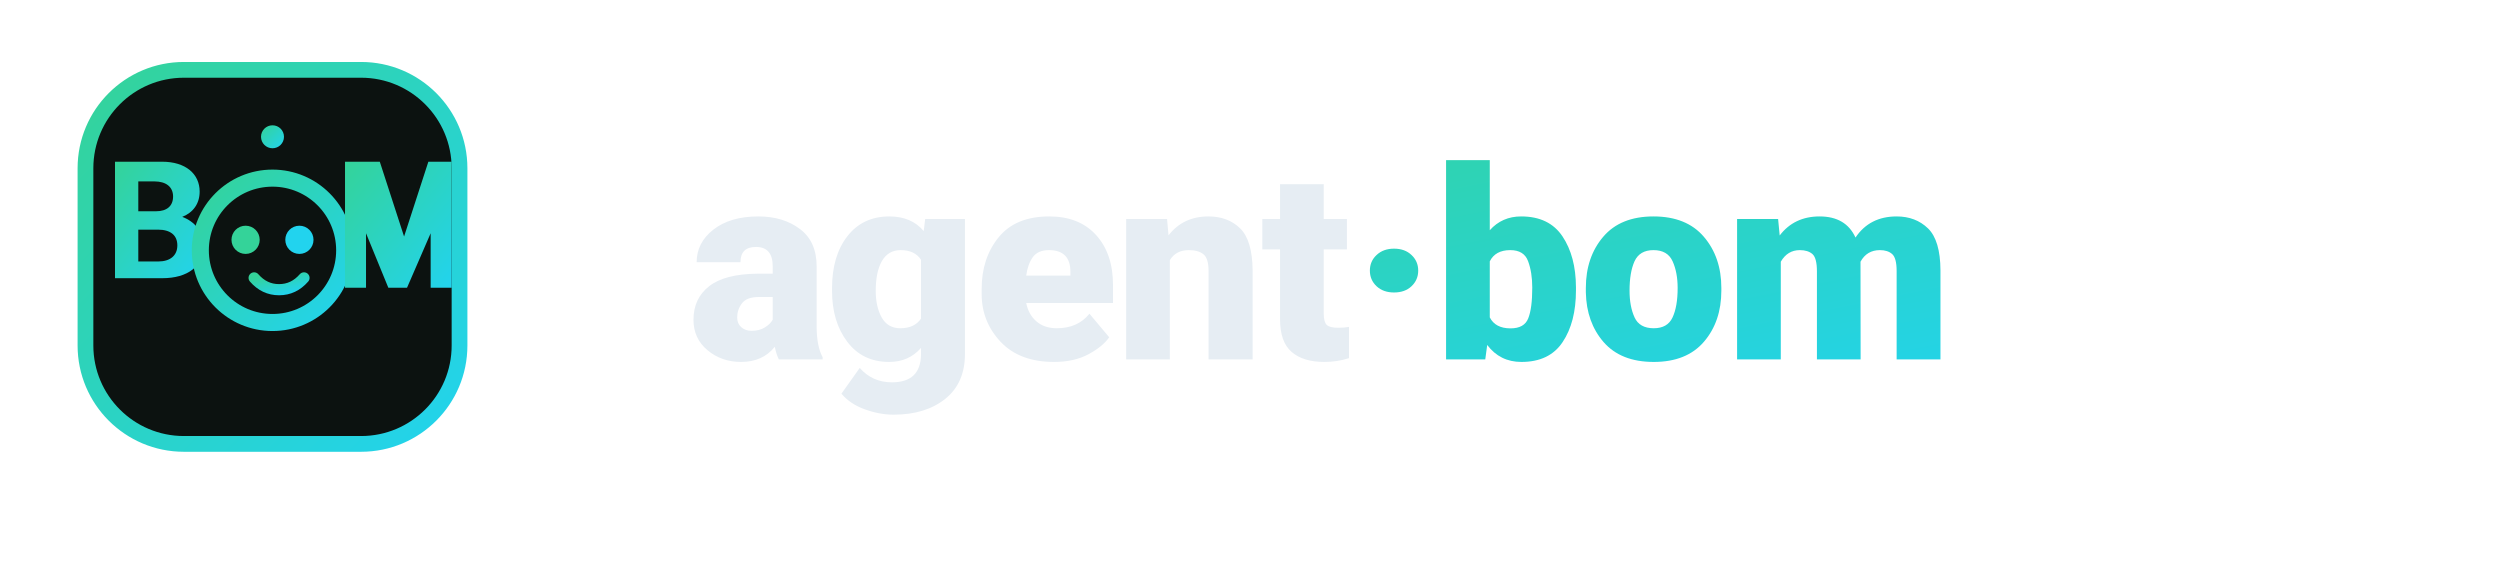
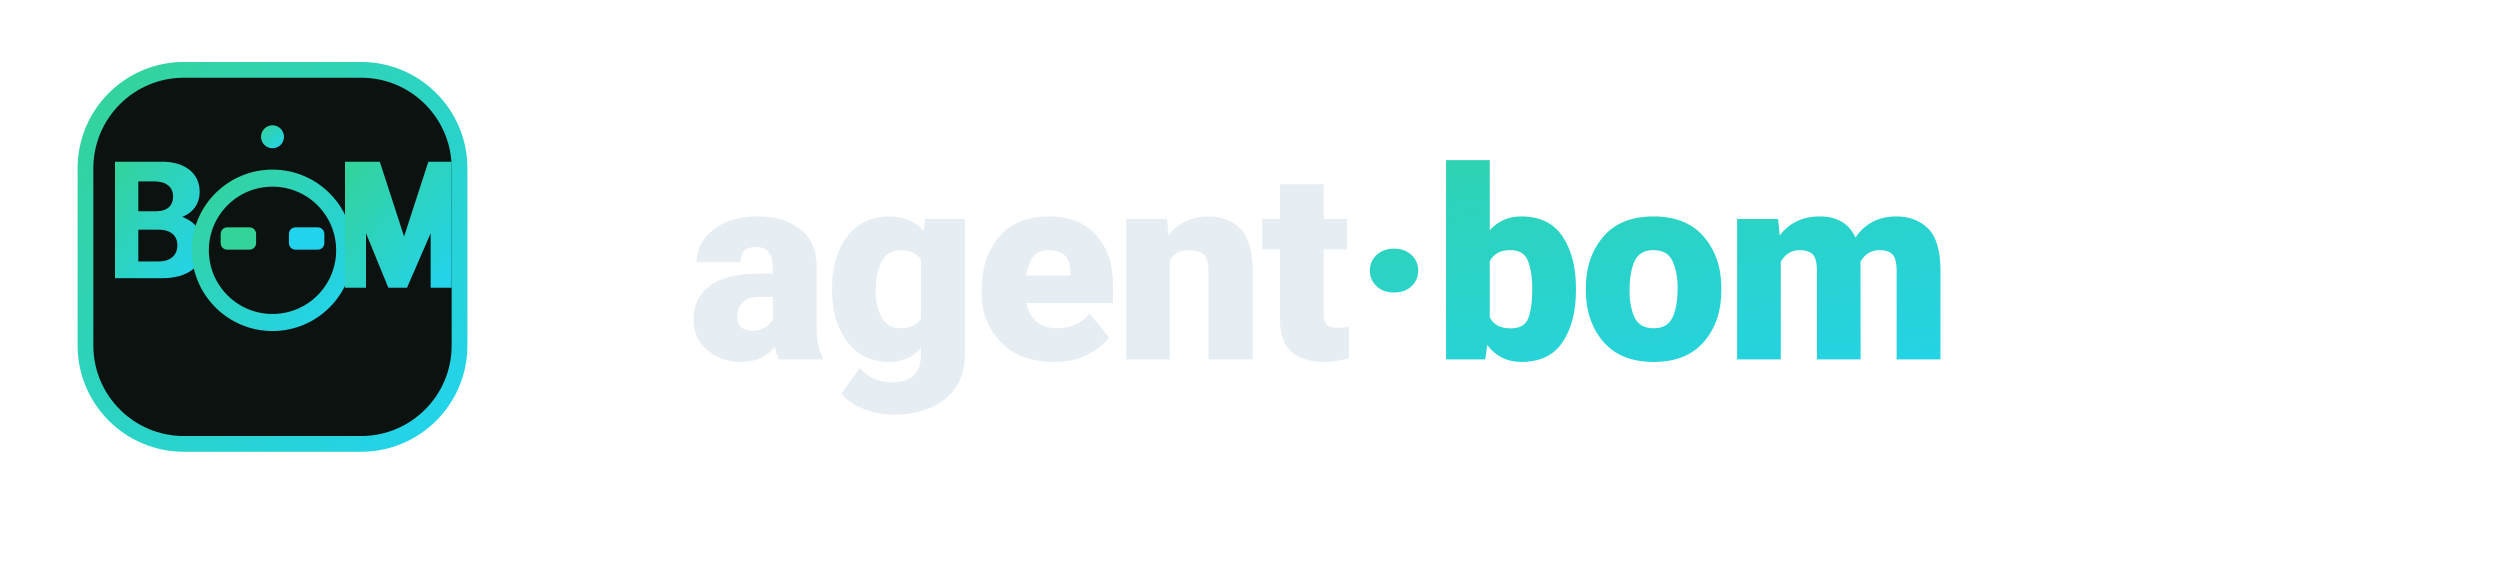
<svg xmlns="http://www.w3.org/2000/svg" viewBox="0 0 320 72" fill="none" role="img" aria-label="agent-bom">
  <defs>
    <linearGradient id="abg" x1="0" y1="0" x2="1" y2="1">
      <stop offset="0%" stop-color="#34d399" />
      <stop offset="100%" stop-color="#22d3ee" />
    </linearGradient>
  </defs>
  <g transform="translate(8, 6) scale(0.84)">
    <rect x="3.5" y="3.5" width="57" height="57" rx="15" fill="#0c1210" stroke="url(#abg)" stroke-width="2.4" />
    <path fill="url(#abg)" d="M8 17.5h7.2c3.55 0 5.7 1.85 5.7 4.55 0 1.85-1 3.2-2.65 3.85 1.95.75 3.2 2.25 3.2 4.55 0 2.95-2.35 4.8-6.25 4.8H8V17.5zm3.55 3v4.55h2.7c1.65 0 2.6-.8 2.6-2.25s-1.05-2.3-2.85-2.3h-2.45zm0 7.35v4.85h3.05c1.8 0 2.9-.9 2.9-2.45s-1.05-2.4-2.95-2.4H11.55z" />
    <circle cx="32" cy="31" r="11" fill="none" stroke="url(#abg)" stroke-width="2.6" />
-     <circle cx="27.9" cy="29.4" r="2.15" fill="#34d399" />
-     <circle cx="36.1" cy="29.4" r="2.15" fill="#22d3ee" />
-     <path d="M29.2 35.2c1.05 1.2 2.3 1.8 3.8 1.8s2.75-.6 3.8-1.8" fill="none" stroke="url(#abg)" stroke-width="1.7" stroke-linecap="round" />
+     <rect x="24.1" y="27.5" width="5.4" height="3.4" rx="1" fill="#34d399" />
+     <rect x="34.5" y="27.5" width="5.4" height="3.4" rx="1" fill="#22d3ee" />
+     <path d="M27.2 35.6h9.6" fill="none" stroke="url(#abg)" stroke-width="1.9" stroke-linecap="round" />
    <path d="M32 20V15.4" stroke="url(#abg)" stroke-width="2.3" stroke-linecap="round" />
    <circle cx="32" cy="13.7" r="1.75" fill="url(#abg)" />
    <path fill="url(#abg)" d="M44.8 17.5h3.55l3.7 11.4 3.7-11.4H59.3v19.2h-3.2V28.4L52.5 36.7h-2.85l-3.4-8.3v8.3h-3.2V17.5h1.75z" />
  </g>
  <text x="88" y="46" font-family="system-ui, -apple-system, 'Segoe UI', Roboto, sans-serif" font-size="34" font-weight="800" letter-spacing="-0.5" fill="#e6edf3">agent<tspan fill="url(#abg)">·bom</tspan>
  </text>
</svg>
